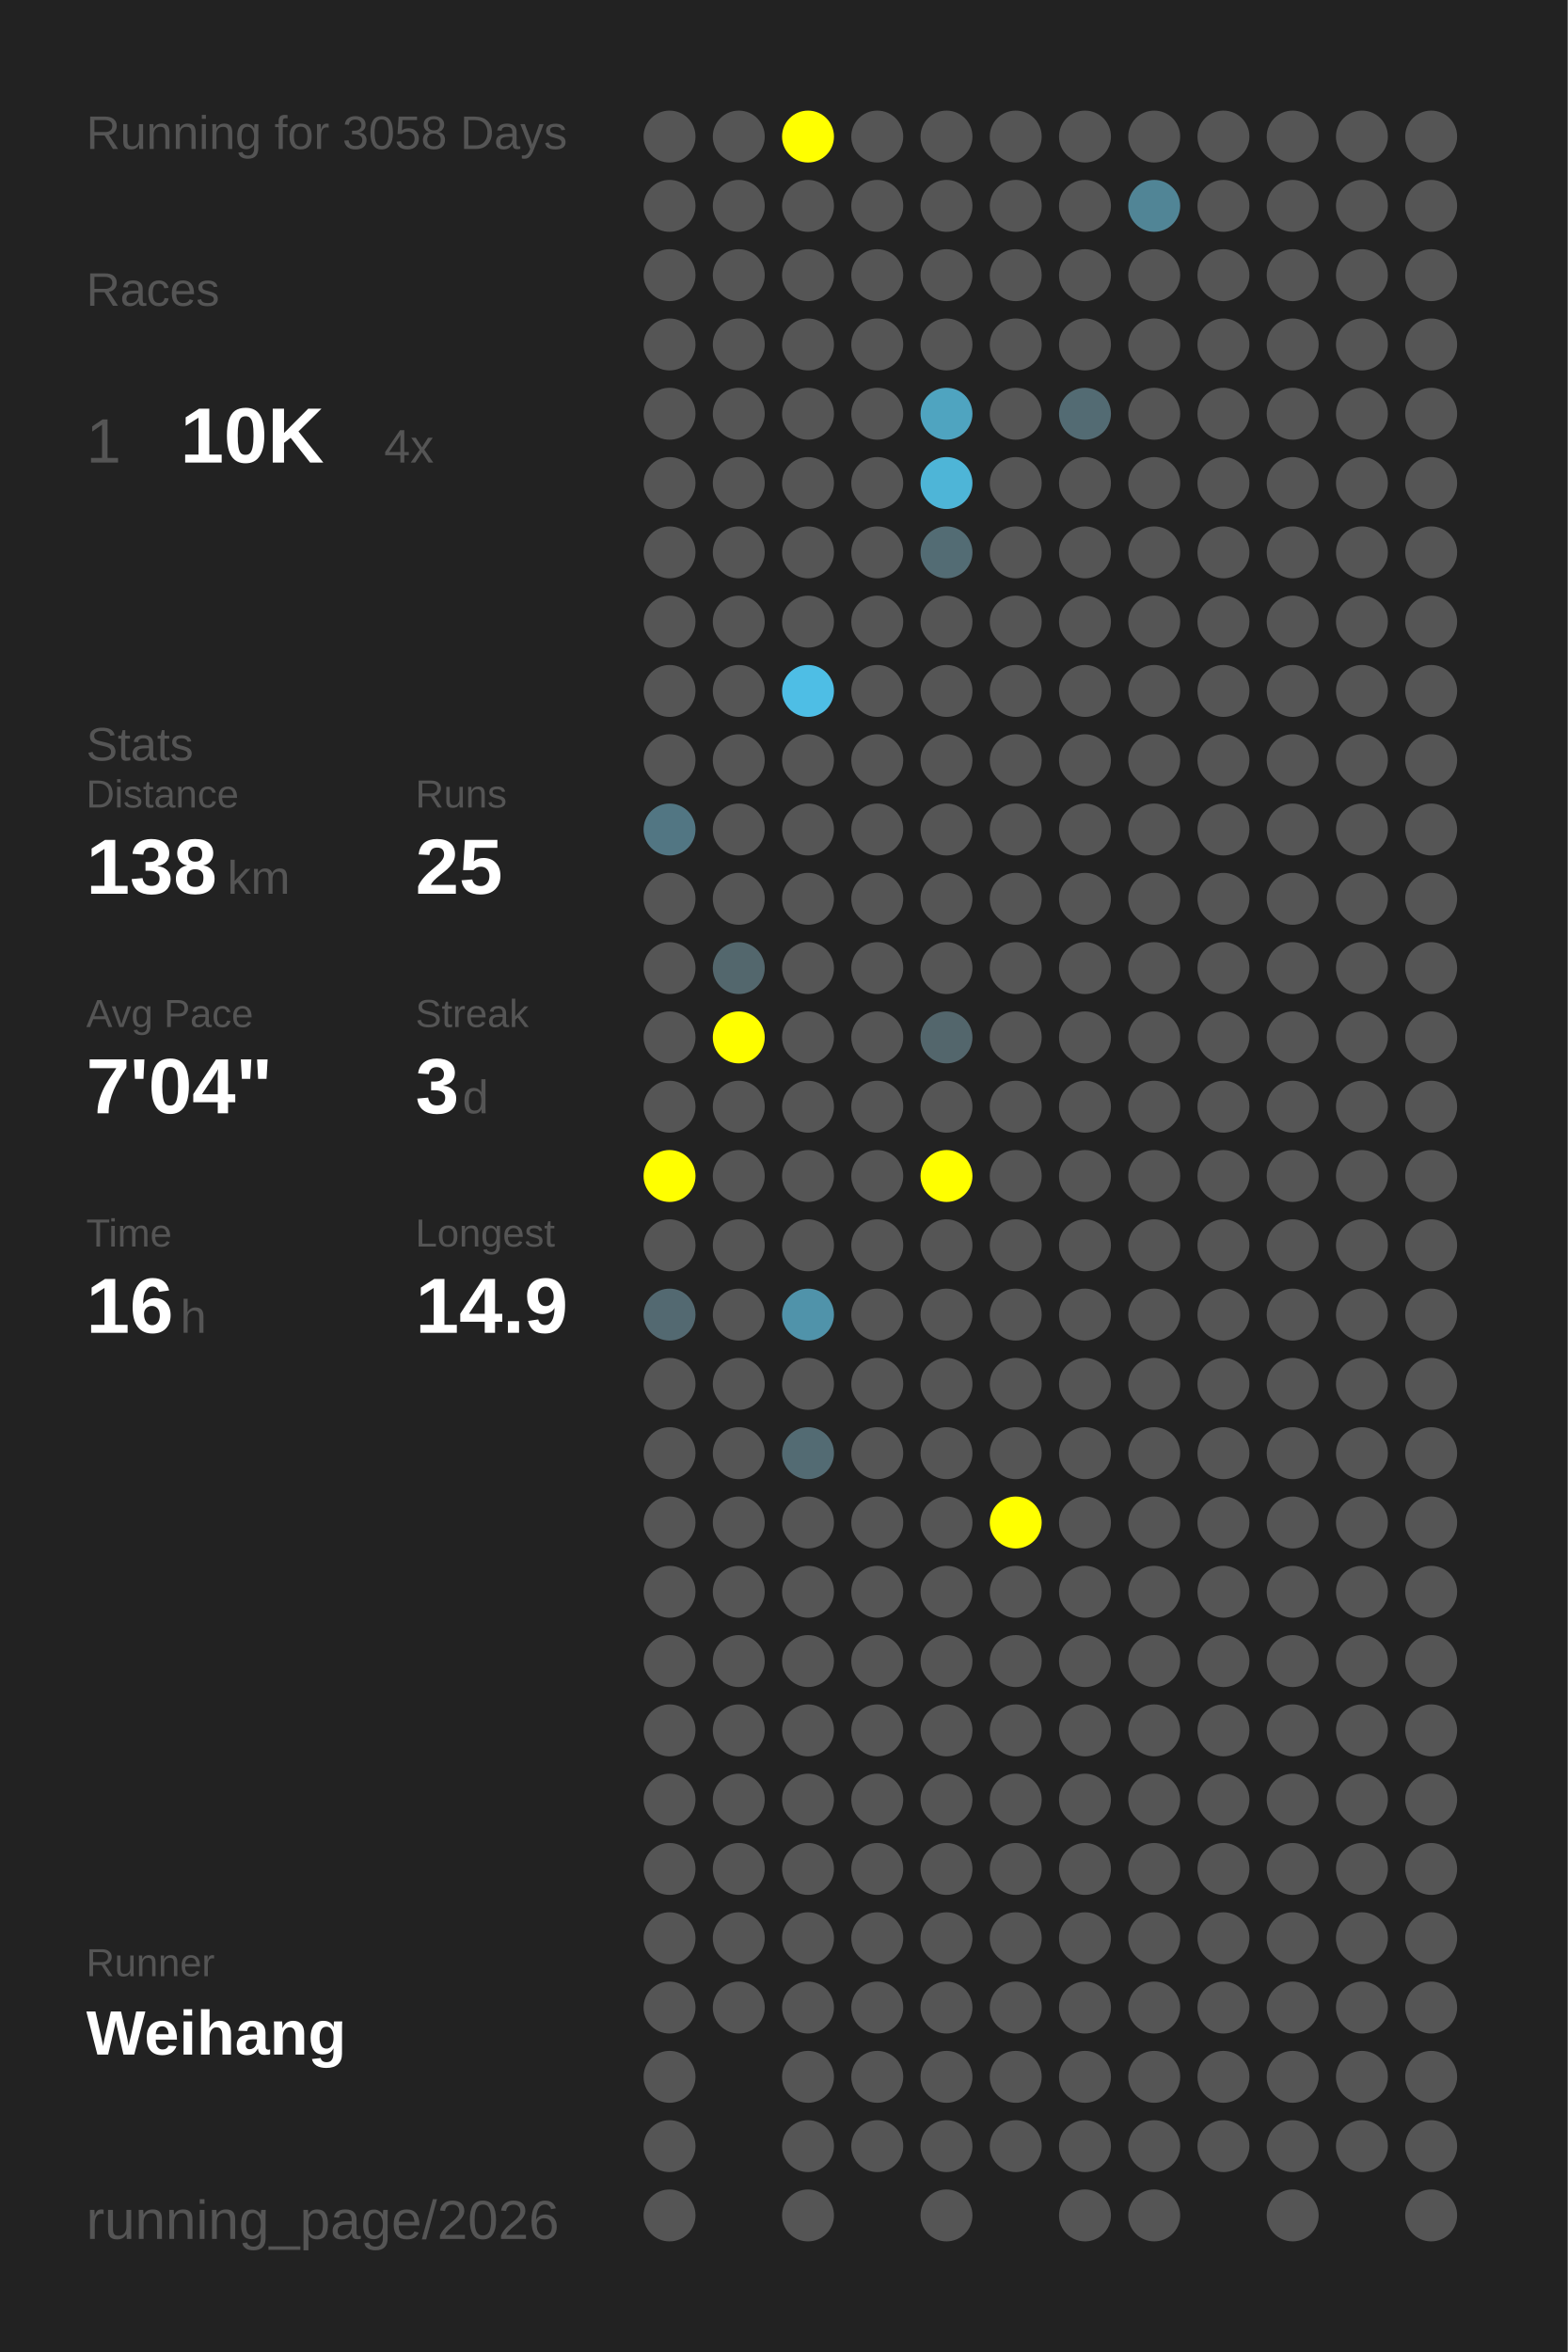
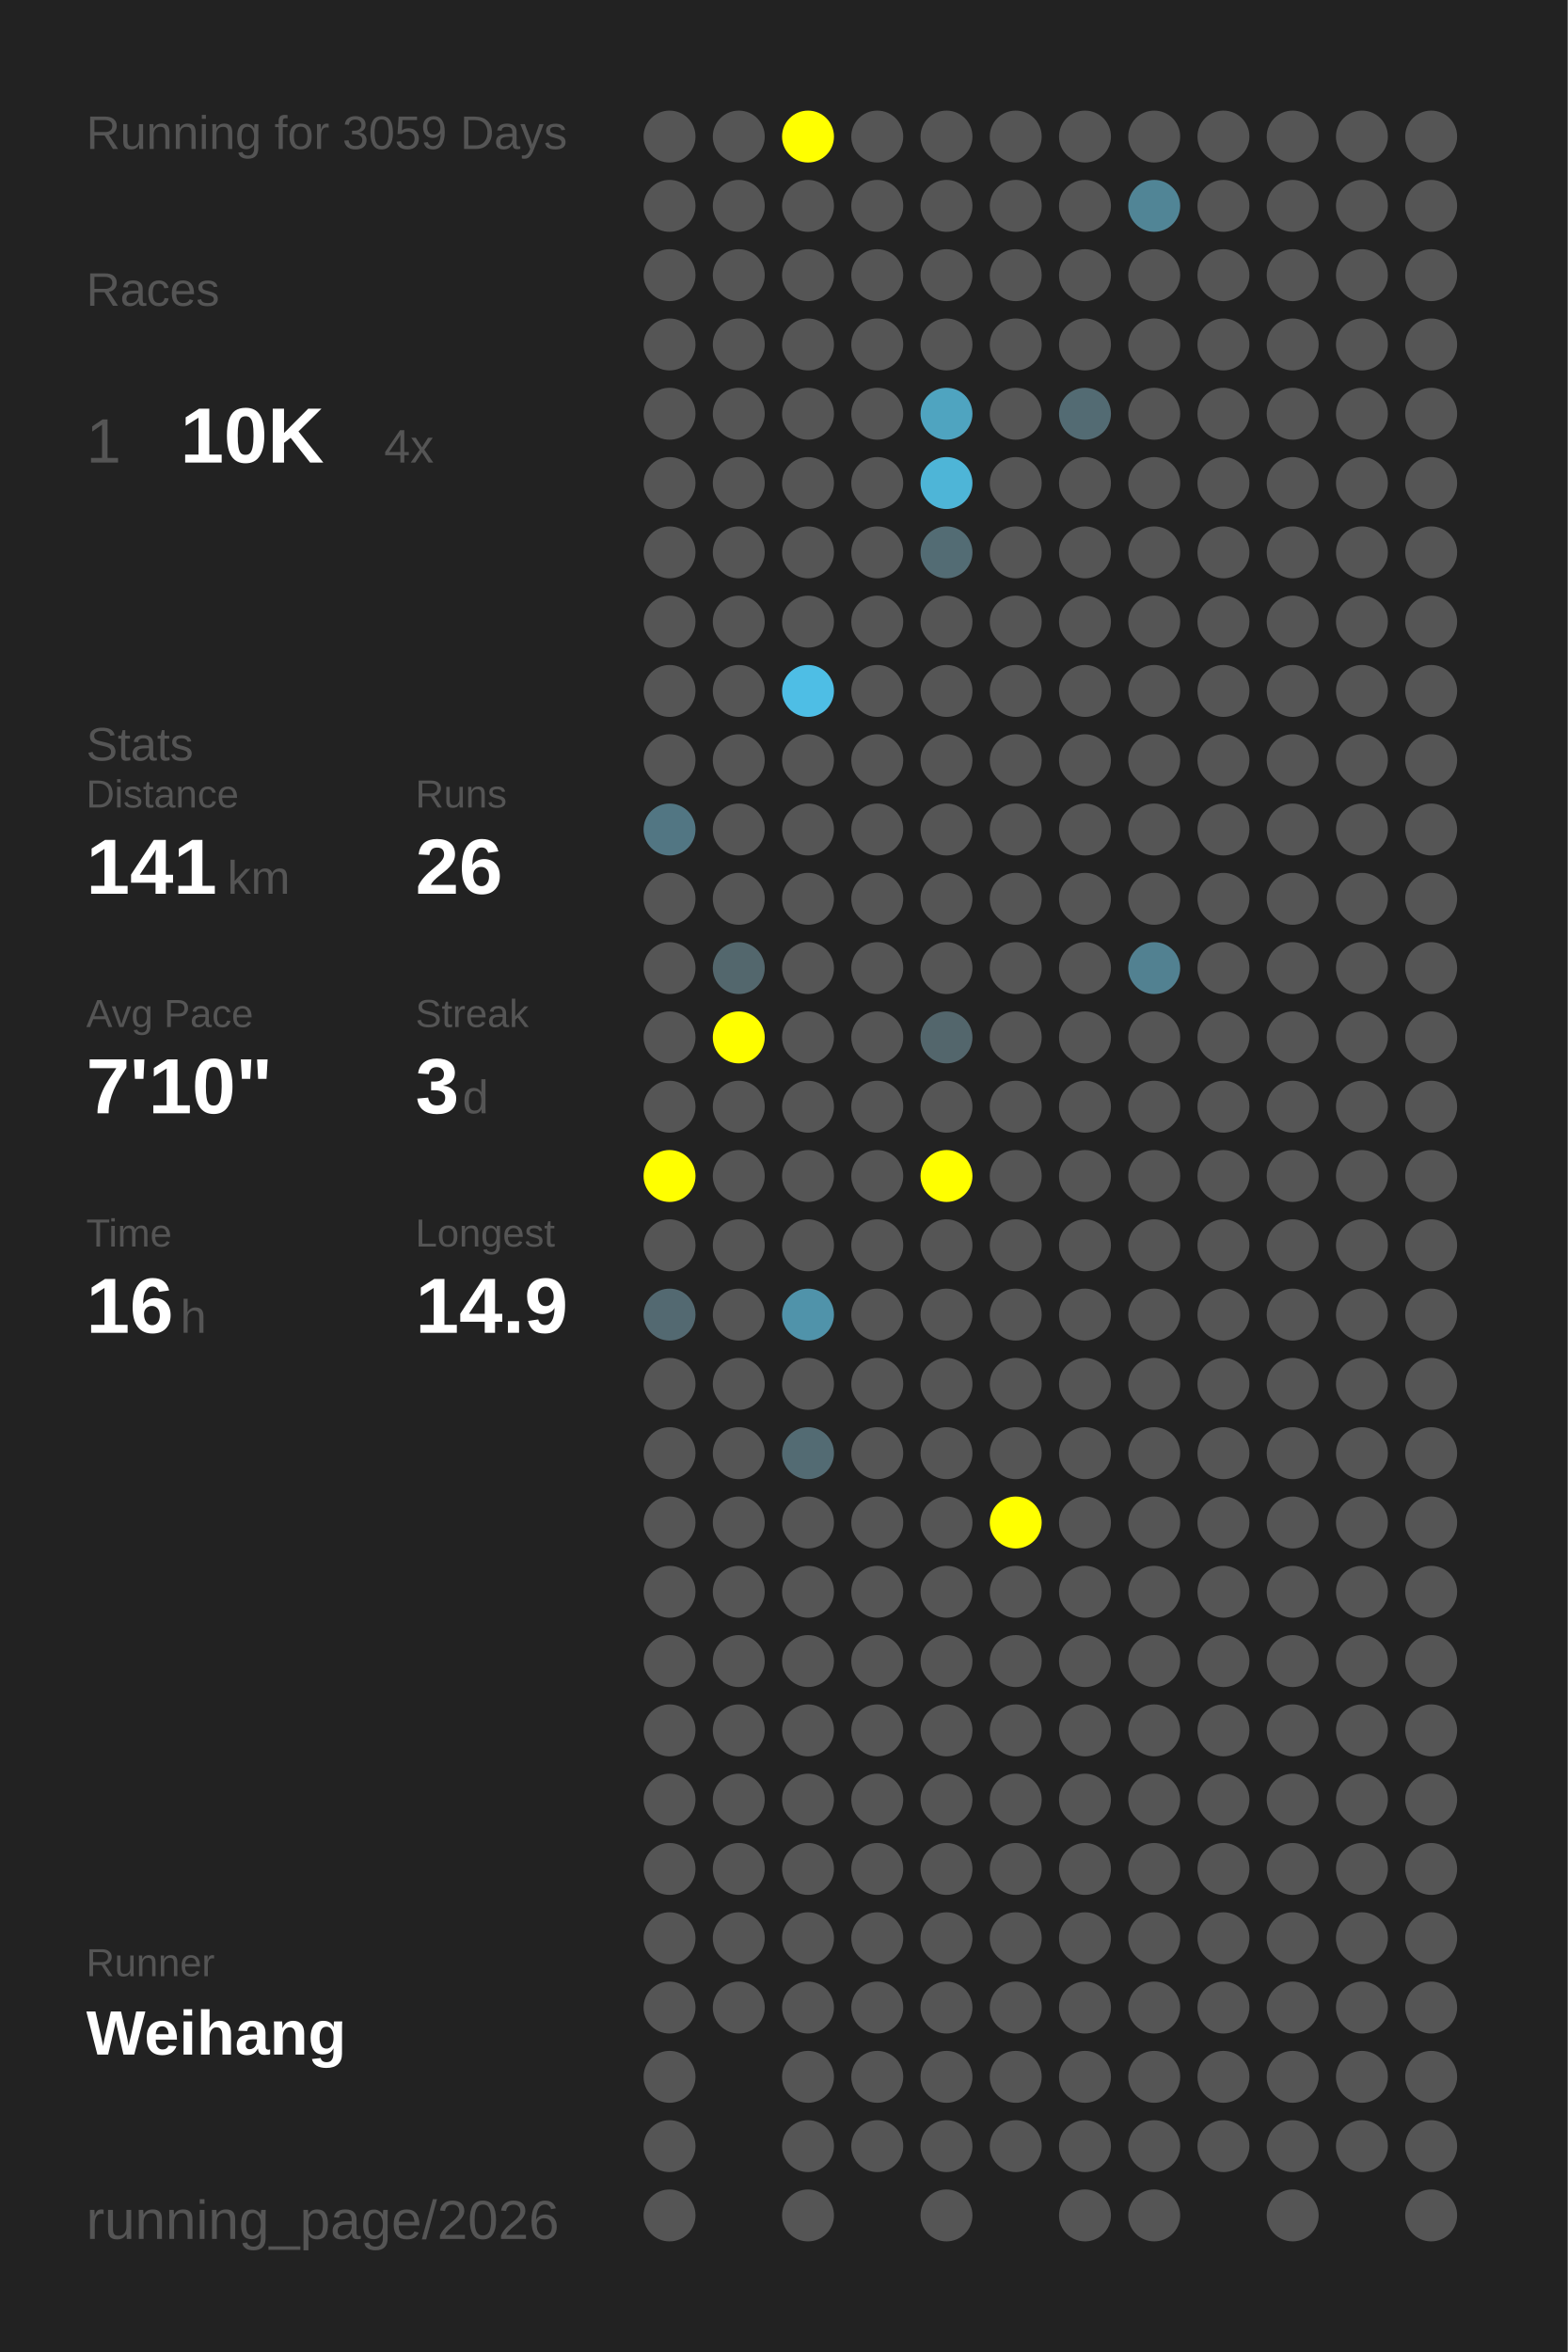
<svg xmlns="http://www.w3.org/2000/svg" baseProfile="full" height="300mm" version="1.1" viewBox="0,0,200,300" width="200mm">
  <defs />
  <rect fill="#222222" height="300" width="200" x="0" y="0" />
-   <text fill="#555555" style="font-size:6px; font-family:Arial;" x="11" y="19">Running for 3058 Days</text>
+   <text fill="#555555" style="font-size:6px; font-family:Arial;" x="11" y="19">Running for 3059 Days</text>
  <text fill="#555555" style="font-size:6px; font-family:Arial;" x="11" y="39">Races</text>
  <text fill="#555555" style="font-size:8px; font-family:Arial;" x="11" y="59">1</text>
  <text fill="#FFFFFF" style="font-size:10px; font-family:Arial; font-weight:bold;" x="23" y="59">10K</text>
  <text fill="#555555" style="font-size:6px; font-family:Arial;" x="49" y="59">4x</text>
  <text fill="#555555" style="font-size:6px; font-family:Arial;" x="11" y="97">Stats</text>
  <text fill="#555555" style="font-size:5px; font-family:Arial;" x="11" y="103">Distance</text>
-   <text fill="#FFFFFF" style="font-size:10px; font-family:Arial; font-weight:bold;" x="11" y="114">138</text>
+   <text fill="#FFFFFF" style="font-size:10px; font-family:Arial; font-weight:bold;" x="11" y="114">141</text>
  <text fill="#555555" style="font-size:6px; font-family:Arial;" x="29" y="114">km</text>
  <text fill="#555555" style="font-size:5px; font-family:Arial;" x="53" y="103">Runs</text>
-   <text fill="#FFFFFF" style="font-size:10px; font-family:Arial; font-weight:bold;" x="53" y="114">25</text>
+   <text fill="#FFFFFF" style="font-size:10px; font-family:Arial; font-weight:bold;" x="53" y="114">26</text>
  <text fill="#555555" style="font-size:5px; font-family:Arial;" x="11" y="131">Avg Pace</text>
-   <text fill="#FFFFFF" style="font-size:10px; font-family:Arial; font-weight:bold;" x="11" y="142">7'04"</text>
+   <text fill="#FFFFFF" style="font-size:10px; font-family:Arial; font-weight:bold;" x="11" y="142">7'10"</text>
  <text fill="#555555" style="font-size:5px; font-family:Arial;" x="53" y="131">Streak</text>
  <text fill="#FFFFFF" style="font-size:10px; font-family:Arial; font-weight:bold;" x="53" y="142">3</text>
  <text fill="#555555" style="font-size:6px; font-family:Arial;" x="59" y="142">d</text>
  <text fill="#555555" style="font-size:5px; font-family:Arial;" x="11" y="159">Time</text>
  <text fill="#FFFFFF" style="font-size:10px; font-family:Arial; font-weight:bold;" x="11" y="170">16</text>
  <text fill="#555555" style="font-size:6px; font-family:Arial;" x="23" y="170">h</text>
  <text fill="#555555" style="font-size:5px; font-family:Arial;" x="53" y="159">Longest</text>
  <text fill="#FFFFFF" style="font-size:10px; font-family:Arial; font-weight:bold;" x="53" y="170">14.9</text>
  <text fill="#555555" style="font-size:5px; font-family:Arial;" x="11" y="252.065">Runner</text>
  <text fill="#FFFFFF" style="font-size:8px; font-family:Arial; font-weight:bold;" x="11" y="262.065">Weihang</text>
  <text fill="#555555" style="font-size:7px; font-family:Arial;" x="11" y="285.581">running_page/2026</text>
  <circle cx="85.417" cy="17.419" fill="#555555" r="3.312" />
  <circle cx="85.417" cy="26.258" fill="#555555" r="3.312" />
  <circle cx="85.417" cy="35.097" fill="#555555" r="3.312" />
  <circle cx="85.417" cy="43.935" fill="#555555" r="3.312" />
  <circle cx="85.417" cy="52.774" fill="#555555" r="3.312" />
  <circle cx="85.417" cy="61.613" fill="#555555" r="3.312" />
  <circle cx="85.417" cy="70.452" fill="#555555" r="3.312" />
  <circle cx="85.417" cy="79.29" fill="#555555" r="3.312" />
  <circle cx="85.417" cy="88.129" fill="#555555" r="3.312" />
  <circle cx="85.417" cy="96.968" fill="#555555" r="3.312" />
  <circle cx="85.417" cy="105.806" fill="#527683" r="3.312" />
  <circle cx="85.417" cy="114.645" fill="#555555" r="3.312" />
  <circle cx="85.417" cy="123.484" fill="#555555" r="3.312" />
  <circle cx="85.417" cy="132.323" fill="#555555" r="3.312" />
  <circle cx="85.417" cy="141.161" fill="#555555" r="3.312" />
  <circle cx="85.417" cy="150" fill="#FFFF00" r="3.312" />
  <circle cx="85.417" cy="158.839" fill="#555555" r="3.312" />
  <circle cx="85.417" cy="167.677" fill="#536971" r="3.312" />
  <circle cx="85.417" cy="176.516" fill="#555555" r="3.312" />
  <circle cx="85.417" cy="185.355" fill="#555555" r="3.312" />
  <circle cx="85.417" cy="194.194" fill="#555555" r="3.312" />
  <circle cx="85.417" cy="203.032" fill="#555555" r="3.312" />
  <circle cx="85.417" cy="211.871" fill="#555555" r="3.312" />
  <circle cx="85.417" cy="220.71" fill="#555555" r="3.312" />
  <circle cx="85.417" cy="229.548" fill="#555555" r="3.312" />
  <circle cx="85.417" cy="238.387" fill="#555555" r="3.312" />
  <circle cx="85.417" cy="247.226" fill="#555555" r="3.312" />
  <circle cx="85.417" cy="256.065" fill="#555555" r="3.312" />
  <circle cx="85.417" cy="264.903" fill="#555555" r="3.312" />
  <circle cx="85.417" cy="273.742" fill="#555555" r="3.312" />
  <circle cx="85.417" cy="282.581" fill="#555555" r="3.312" />
  <circle cx="94.25" cy="17.419" fill="#555555" r="3.312" />
  <circle cx="94.25" cy="26.258" fill="#555555" r="3.312" />
  <circle cx="94.25" cy="35.097" fill="#555555" r="3.312" />
  <circle cx="94.25" cy="43.935" fill="#555555" r="3.312" />
  <circle cx="94.25" cy="52.774" fill="#555555" r="3.312" />
  <circle cx="94.25" cy="61.613" fill="#555555" r="3.312" />
  <circle cx="94.25" cy="70.452" fill="#555555" r="3.312" />
  <circle cx="94.25" cy="79.29" fill="#555555" r="3.312" />
  <circle cx="94.25" cy="88.129" fill="#555555" r="3.312" />
  <circle cx="94.25" cy="96.968" fill="#555555" r="3.312" />
  <circle cx="94.25" cy="105.806" fill="#555555" r="3.312" />
  <circle cx="94.25" cy="114.645" fill="#555555" r="3.312" />
  <circle cx="94.25" cy="123.484" fill="#53676d" r="3.312" />
  <circle cx="94.25" cy="132.323" fill="#FFFF00" r="3.312" />
  <circle cx="94.25" cy="141.161" fill="#555555" r="3.312" />
  <circle cx="94.25" cy="150" fill="#555555" r="3.312" />
  <circle cx="94.25" cy="158.839" fill="#555555" r="3.312" />
  <circle cx="94.25" cy="167.677" fill="#555555" r="3.312" />
  <circle cx="94.25" cy="176.516" fill="#555555" r="3.312" />
  <circle cx="94.25" cy="185.355" fill="#555555" r="3.312" />
  <circle cx="94.25" cy="194.194" fill="#555555" r="3.312" />
  <circle cx="94.25" cy="203.032" fill="#555555" r="3.312" />
  <circle cx="94.25" cy="211.871" fill="#555555" r="3.312" />
  <circle cx="94.25" cy="220.71" fill="#555555" r="3.312" />
  <circle cx="94.25" cy="229.548" fill="#555555" r="3.312" />
  <circle cx="94.25" cy="238.387" fill="#555555" r="3.312" />
  <circle cx="94.25" cy="247.226" fill="#555555" r="3.312" />
  <circle cx="94.25" cy="256.065" fill="#555555" r="3.312" />
  <circle cx="103.083" cy="17.419" fill="#FFFF00" r="3.312" />
  <circle cx="103.083" cy="26.258" fill="#555555" r="3.312" />
  <circle cx="103.083" cy="35.097" fill="#555555" r="3.312" />
  <circle cx="103.083" cy="43.935" fill="#555555" r="3.312" />
  <circle cx="103.083" cy="52.774" fill="#555555" r="3.312" />
  <circle cx="103.083" cy="61.613" fill="#555555" r="3.312" />
  <circle cx="103.083" cy="70.452" fill="#555555" r="3.312" />
  <circle cx="103.083" cy="79.29" fill="#555555" r="3.312" />
  <circle cx="103.083" cy="88.129" fill="#4ebee5" r="3.312" />
  <circle cx="103.083" cy="96.968" fill="#555555" r="3.312" />
  <circle cx="103.083" cy="105.806" fill="#555555" r="3.312" />
  <circle cx="103.083" cy="114.645" fill="#555555" r="3.312" />
  <circle cx="103.083" cy="123.484" fill="#555555" r="3.312" />
  <circle cx="103.083" cy="132.323" fill="#555555" r="3.312" />
  <circle cx="103.083" cy="141.161" fill="#555555" r="3.312" />
  <circle cx="103.083" cy="150" fill="#555555" r="3.312" />
  <circle cx="103.083" cy="158.839" fill="#555555" r="3.312" />
  <circle cx="103.083" cy="167.677" fill="#5093aa" r="3.312" />
  <circle cx="103.083" cy="176.516" fill="#555555" r="3.312" />
  <circle cx="103.083" cy="185.355" fill="#536b73" r="3.312" />
  <circle cx="103.083" cy="194.194" fill="#555555" r="3.312" />
  <circle cx="103.083" cy="203.032" fill="#555555" r="3.312" />
  <circle cx="103.083" cy="211.871" fill="#555555" r="3.312" />
  <circle cx="103.083" cy="220.71" fill="#555555" r="3.312" />
  <circle cx="103.083" cy="229.548" fill="#555555" r="3.312" />
  <circle cx="103.083" cy="238.387" fill="#555555" r="3.312" />
  <circle cx="103.083" cy="247.226" fill="#555555" r="3.312" />
  <circle cx="103.083" cy="256.065" fill="#555555" r="3.312" />
  <circle cx="103.083" cy="264.903" fill="#555555" r="3.312" />
  <circle cx="103.083" cy="273.742" fill="#555555" r="3.312" />
  <circle cx="103.083" cy="282.581" fill="#555555" r="3.312" />
  <circle cx="111.917" cy="17.419" fill="#555555" r="3.312" />
  <circle cx="111.917" cy="26.258" fill="#555555" r="3.312" />
  <circle cx="111.917" cy="35.097" fill="#555555" r="3.312" />
  <circle cx="111.917" cy="43.935" fill="#555555" r="3.312" />
  <circle cx="111.917" cy="52.774" fill="#555555" r="3.312" />
  <circle cx="111.917" cy="61.613" fill="#555555" r="3.312" />
  <circle cx="111.917" cy="70.452" fill="#555555" r="3.312" />
  <circle cx="111.917" cy="79.29" fill="#555555" r="3.312" />
  <circle cx="111.917" cy="88.129" fill="#555555" r="3.312" />
  <circle cx="111.917" cy="96.968" fill="#555555" r="3.312" />
  <circle cx="111.917" cy="105.806" fill="#555555" r="3.312" />
  <circle cx="111.917" cy="114.645" fill="#555555" r="3.312" />
  <circle cx="111.917" cy="123.484" fill="#555555" r="3.312" />
  <circle cx="111.917" cy="132.323" fill="#555555" r="3.312" />
  <circle cx="111.917" cy="141.161" fill="#555555" r="3.312" />
  <circle cx="111.917" cy="150" fill="#555555" r="3.312" />
  <circle cx="111.917" cy="158.839" fill="#555555" r="3.312" />
  <circle cx="111.917" cy="167.677" fill="#555555" r="3.312" />
  <circle cx="111.917" cy="176.516" fill="#555555" r="3.312" />
  <circle cx="111.917" cy="185.355" fill="#555555" r="3.312" />
  <circle cx="111.917" cy="194.194" fill="#555555" r="3.312" />
  <circle cx="111.917" cy="203.032" fill="#555555" r="3.312" />
  <circle cx="111.917" cy="211.871" fill="#555555" r="3.312" />
  <circle cx="111.917" cy="220.71" fill="#555555" r="3.312" />
  <circle cx="111.917" cy="229.548" fill="#555555" r="3.312" />
  <circle cx="111.917" cy="238.387" fill="#555555" r="3.312" />
  <circle cx="111.917" cy="247.226" fill="#555555" r="3.312" />
  <circle cx="111.917" cy="256.065" fill="#555555" r="3.312" />
  <circle cx="111.917" cy="264.903" fill="#555555" r="3.312" />
  <circle cx="111.917" cy="273.742" fill="#555555" r="3.312" />
  <circle cx="120.75" cy="17.419" fill="#555555" r="3.312" />
  <circle cx="120.75" cy="26.258" fill="#555555" r="3.312" />
  <circle cx="120.75" cy="35.097" fill="#555555" r="3.312" />
  <circle cx="120.75" cy="43.935" fill="#555555" r="3.312" />
  <circle cx="120.75" cy="52.774" fill="#4fa4c0" r="3.312" />
  <circle cx="120.75" cy="61.613" fill="#4eb5d7" r="3.312" />
  <circle cx="120.75" cy="70.452" fill="#536c74" r="3.312" />
  <circle cx="120.75" cy="79.29" fill="#555555" r="3.312" />
  <circle cx="120.75" cy="88.129" fill="#555555" r="3.312" />
  <circle cx="120.75" cy="96.968" fill="#555555" r="3.312" />
  <circle cx="120.75" cy="105.806" fill="#555555" r="3.312" />
  <circle cx="120.75" cy="114.645" fill="#555555" r="3.312" />
  <circle cx="120.75" cy="123.484" fill="#555555" r="3.312" />
  <circle cx="120.75" cy="132.323" fill="#53666c" r="3.312" />
  <circle cx="120.75" cy="141.161" fill="#555555" r="3.312" />
  <circle cx="120.75" cy="150" fill="#FFFF00" r="3.312" />
  <circle cx="120.75" cy="158.839" fill="#555555" r="3.312" />
  <circle cx="120.75" cy="167.677" fill="#555555" r="3.312" />
  <circle cx="120.75" cy="176.516" fill="#555555" r="3.312" />
  <circle cx="120.75" cy="185.355" fill="#555555" r="3.312" />
  <circle cx="120.75" cy="194.194" fill="#555555" r="3.312" />
  <circle cx="120.75" cy="203.032" fill="#555555" r="3.312" />
  <circle cx="120.75" cy="211.871" fill="#555555" r="3.312" />
  <circle cx="120.75" cy="220.71" fill="#555555" r="3.312" />
  <circle cx="120.75" cy="229.548" fill="#555555" r="3.312" />
  <circle cx="120.75" cy="238.387" fill="#555555" r="3.312" />
  <circle cx="120.75" cy="247.226" fill="#555555" r="3.312" />
  <circle cx="120.75" cy="256.065" fill="#555555" r="3.312" />
  <circle cx="120.75" cy="264.903" fill="#555555" r="3.312" />
  <circle cx="120.75" cy="273.742" fill="#555555" r="3.312" />
  <circle cx="120.75" cy="282.581" fill="#555555" r="3.312" />
  <circle cx="129.583" cy="17.419" fill="#555555" r="3.312" />
  <circle cx="129.583" cy="26.258" fill="#555555" r="3.312" />
  <circle cx="129.583" cy="35.097" fill="#555555" r="3.312" />
  <circle cx="129.583" cy="43.935" fill="#555555" r="3.312" />
  <circle cx="129.583" cy="52.774" fill="#555555" r="3.312" />
  <circle cx="129.583" cy="61.613" fill="#555555" r="3.312" />
  <circle cx="129.583" cy="70.452" fill="#555555" r="3.312" />
  <circle cx="129.583" cy="79.29" fill="#555555" r="3.312" />
  <circle cx="129.583" cy="88.129" fill="#555555" r="3.312" />
  <circle cx="129.583" cy="96.968" fill="#555555" r="3.312" />
  <circle cx="129.583" cy="105.806" fill="#555555" r="3.312" />
  <circle cx="129.583" cy="114.645" fill="#555555" r="3.312" />
  <circle cx="129.583" cy="123.484" fill="#555555" r="3.312" />
  <circle cx="129.583" cy="132.323" fill="#555555" r="3.312" />
  <circle cx="129.583" cy="141.161" fill="#555555" r="3.312" />
  <circle cx="129.583" cy="150" fill="#555555" r="3.312" />
  <circle cx="129.583" cy="158.839" fill="#555555" r="3.312" />
  <circle cx="129.583" cy="167.677" fill="#555555" r="3.312" />
  <circle cx="129.583" cy="176.516" fill="#555555" r="3.312" />
  <circle cx="129.583" cy="185.355" fill="#555555" r="3.312" />
  <circle cx="129.583" cy="194.194" fill="#FFFF00" r="3.312" />
  <circle cx="129.583" cy="203.032" fill="#555555" r="3.312" />
  <circle cx="129.583" cy="211.871" fill="#555555" r="3.312" />
  <circle cx="129.583" cy="220.71" fill="#555555" r="3.312" />
  <circle cx="129.583" cy="229.548" fill="#555555" r="3.312" />
  <circle cx="129.583" cy="238.387" fill="#555555" r="3.312" />
  <circle cx="129.583" cy="247.226" fill="#555555" r="3.312" />
  <circle cx="129.583" cy="256.065" fill="#555555" r="3.312" />
  <circle cx="129.583" cy="264.903" fill="#555555" r="3.312" />
  <circle cx="129.583" cy="273.742" fill="#555555" r="3.312" />
  <circle cx="138.417" cy="17.419" fill="#555555" r="3.312" />
  <circle cx="138.417" cy="26.258" fill="#555555" r="3.312" />
  <circle cx="138.417" cy="35.097" fill="#555555" r="3.312" />
  <circle cx="138.417" cy="43.935" fill="#555555" r="3.312" />
  <circle cx="138.417" cy="52.774" fill="#536b73" r="3.312" />
  <circle cx="138.417" cy="61.613" fill="#555555" r="3.312" />
  <circle cx="138.417" cy="70.452" fill="#555555" r="3.312" />
  <circle cx="138.417" cy="79.29" fill="#555555" r="3.312" />
  <circle cx="138.417" cy="88.129" fill="#555555" r="3.312" />
  <circle cx="138.417" cy="96.968" fill="#555555" r="3.312" />
  <circle cx="138.417" cy="105.806" fill="#555555" r="3.312" />
  <circle cx="138.417" cy="114.645" fill="#555555" r="3.312" />
  <circle cx="138.417" cy="123.484" fill="#555555" r="3.312" />
  <circle cx="138.417" cy="132.323" fill="#555555" r="3.312" />
  <circle cx="138.417" cy="141.161" fill="#555555" r="3.312" />
  <circle cx="138.417" cy="150" fill="#555555" r="3.312" />
  <circle cx="138.417" cy="158.839" fill="#555555" r="3.312" />
  <circle cx="138.417" cy="167.677" fill="#555555" r="3.312" />
  <circle cx="138.417" cy="176.516" fill="#555555" r="3.312" />
  <circle cx="138.417" cy="185.355" fill="#555555" r="3.312" />
  <circle cx="138.417" cy="194.194" fill="#555555" r="3.312" />
  <circle cx="138.417" cy="203.032" fill="#555555" r="3.312" />
  <circle cx="138.417" cy="211.871" fill="#555555" r="3.312" />
  <circle cx="138.417" cy="220.71" fill="#555555" r="3.312" />
  <circle cx="138.417" cy="229.548" fill="#555555" r="3.312" />
  <circle cx="138.417" cy="238.387" fill="#555555" r="3.312" />
  <circle cx="138.417" cy="247.226" fill="#555555" r="3.312" />
  <circle cx="138.417" cy="256.065" fill="#555555" r="3.312" />
  <circle cx="138.417" cy="264.903" fill="#555555" r="3.312" />
  <circle cx="138.417" cy="273.742" fill="#555555" r="3.312" />
  <circle cx="138.417" cy="282.581" fill="#555555" r="3.312" />
  <circle cx="147.25" cy="17.419" fill="#555555" r="3.312" />
  <circle cx="147.25" cy="26.258" fill="#518596" r="3.312" />
  <circle cx="147.25" cy="35.097" fill="#555555" r="3.312" />
  <circle cx="147.25" cy="43.935" fill="#555555" r="3.312" />
  <circle cx="147.25" cy="52.774" fill="#555555" r="3.312" />
  <circle cx="147.25" cy="61.613" fill="#555555" r="3.312" />
  <circle cx="147.25" cy="70.452" fill="#555555" r="3.312" />
  <circle cx="147.25" cy="79.29" fill="#555555" r="3.312" />
  <circle cx="147.25" cy="88.129" fill="#555555" r="3.312" />
  <circle cx="147.25" cy="96.968" fill="#555555" r="3.312" />
  <circle cx="147.25" cy="105.806" fill="#555555" r="3.312" />
  <circle cx="147.25" cy="114.645" fill="#555555" r="3.312" />
-   <circle cx="147.25" cy="123.484" fill="#555555" r="3.312" />
+   <circle cx="147.25" cy="123.484" fill="#528191" r="3.312" />
  <circle cx="147.25" cy="132.323" fill="#555555" r="3.312" />
  <circle cx="147.25" cy="141.161" fill="#555555" r="3.312" />
  <circle cx="147.25" cy="150" fill="#555555" r="3.312" />
  <circle cx="147.25" cy="158.839" fill="#555555" r="3.312" />
  <circle cx="147.25" cy="167.677" fill="#555555" r="3.312" />
  <circle cx="147.25" cy="176.516" fill="#555555" r="3.312" />
  <circle cx="147.25" cy="185.355" fill="#555555" r="3.312" />
  <circle cx="147.25" cy="194.194" fill="#555555" r="3.312" />
  <circle cx="147.25" cy="203.032" fill="#555555" r="3.312" />
  <circle cx="147.25" cy="211.871" fill="#555555" r="3.312" />
  <circle cx="147.25" cy="220.71" fill="#555555" r="3.312" />
  <circle cx="147.25" cy="229.548" fill="#555555" r="3.312" />
  <circle cx="147.25" cy="238.387" fill="#555555" r="3.312" />
  <circle cx="147.25" cy="247.226" fill="#555555" r="3.312" />
  <circle cx="147.25" cy="256.065" fill="#555555" r="3.312" />
  <circle cx="147.25" cy="264.903" fill="#555555" r="3.312" />
  <circle cx="147.25" cy="273.742" fill="#555555" r="3.312" />
  <circle cx="147.25" cy="282.581" fill="#555555" r="3.312" />
  <circle cx="156.083" cy="17.419" fill="#555555" r="3.312" />
  <circle cx="156.083" cy="26.258" fill="#555555" r="3.312" />
  <circle cx="156.083" cy="35.097" fill="#555555" r="3.312" />
  <circle cx="156.083" cy="43.935" fill="#555555" r="3.312" />
  <circle cx="156.083" cy="52.774" fill="#555555" r="3.312" />
  <circle cx="156.083" cy="61.613" fill="#555555" r="3.312" />
  <circle cx="156.083" cy="70.452" fill="#555555" r="3.312" />
  <circle cx="156.083" cy="79.29" fill="#555555" r="3.312" />
  <circle cx="156.083" cy="88.129" fill="#555555" r="3.312" />
  <circle cx="156.083" cy="96.968" fill="#555555" r="3.312" />
  <circle cx="156.083" cy="105.806" fill="#555555" r="3.312" />
  <circle cx="156.083" cy="114.645" fill="#555555" r="3.312" />
  <circle cx="156.083" cy="123.484" fill="#555555" r="3.312" />
  <circle cx="156.083" cy="132.323" fill="#555555" r="3.312" />
  <circle cx="156.083" cy="141.161" fill="#555555" r="3.312" />
  <circle cx="156.083" cy="150" fill="#555555" r="3.312" />
  <circle cx="156.083" cy="158.839" fill="#555555" r="3.312" />
  <circle cx="156.083" cy="167.677" fill="#555555" r="3.312" />
  <circle cx="156.083" cy="176.516" fill="#555555" r="3.312" />
  <circle cx="156.083" cy="185.355" fill="#555555" r="3.312" />
  <circle cx="156.083" cy="194.194" fill="#555555" r="3.312" />
  <circle cx="156.083" cy="203.032" fill="#555555" r="3.312" />
  <circle cx="156.083" cy="211.871" fill="#555555" r="3.312" />
  <circle cx="156.083" cy="220.71" fill="#555555" r="3.312" />
  <circle cx="156.083" cy="229.548" fill="#555555" r="3.312" />
  <circle cx="156.083" cy="238.387" fill="#555555" r="3.312" />
  <circle cx="156.083" cy="247.226" fill="#555555" r="3.312" />
  <circle cx="156.083" cy="256.065" fill="#555555" r="3.312" />
  <circle cx="156.083" cy="264.903" fill="#555555" r="3.312" />
  <circle cx="156.083" cy="273.742" fill="#555555" r="3.312" />
  <circle cx="164.917" cy="17.419" fill="#555555" r="3.312" />
  <circle cx="164.917" cy="26.258" fill="#555555" r="3.312" />
  <circle cx="164.917" cy="35.097" fill="#555555" r="3.312" />
  <circle cx="164.917" cy="43.935" fill="#555555" r="3.312" />
  <circle cx="164.917" cy="52.774" fill="#555555" r="3.312" />
  <circle cx="164.917" cy="61.613" fill="#555555" r="3.312" />
  <circle cx="164.917" cy="70.452" fill="#555555" r="3.312" />
  <circle cx="164.917" cy="79.29" fill="#555555" r="3.312" />
  <circle cx="164.917" cy="88.129" fill="#555555" r="3.312" />
  <circle cx="164.917" cy="96.968" fill="#555555" r="3.312" />
  <circle cx="164.917" cy="105.806" fill="#555555" r="3.312" />
  <circle cx="164.917" cy="114.645" fill="#555555" r="3.312" />
  <circle cx="164.917" cy="123.484" fill="#555555" r="3.312" />
  <circle cx="164.917" cy="132.323" fill="#555555" r="3.312" />
  <circle cx="164.917" cy="141.161" fill="#555555" r="3.312" />
  <circle cx="164.917" cy="150" fill="#555555" r="3.312" />
  <circle cx="164.917" cy="158.839" fill="#555555" r="3.312" />
  <circle cx="164.917" cy="167.677" fill="#555555" r="3.312" />
  <circle cx="164.917" cy="176.516" fill="#555555" r="3.312" />
  <circle cx="164.917" cy="185.355" fill="#555555" r="3.312" />
  <circle cx="164.917" cy="194.194" fill="#555555" r="3.312" />
  <circle cx="164.917" cy="203.032" fill="#555555" r="3.312" />
  <circle cx="164.917" cy="211.871" fill="#555555" r="3.312" />
  <circle cx="164.917" cy="220.71" fill="#555555" r="3.312" />
  <circle cx="164.917" cy="229.548" fill="#555555" r="3.312" />
  <circle cx="164.917" cy="238.387" fill="#555555" r="3.312" />
  <circle cx="164.917" cy="247.226" fill="#555555" r="3.312" />
  <circle cx="164.917" cy="256.065" fill="#555555" r="3.312" />
  <circle cx="164.917" cy="264.903" fill="#555555" r="3.312" />
  <circle cx="164.917" cy="273.742" fill="#555555" r="3.312" />
  <circle cx="164.917" cy="282.581" fill="#555555" r="3.312" />
  <circle cx="173.75" cy="17.419" fill="#555555" r="3.312" />
  <circle cx="173.75" cy="26.258" fill="#555555" r="3.312" />
  <circle cx="173.75" cy="35.097" fill="#555555" r="3.312" />
  <circle cx="173.75" cy="43.935" fill="#555555" r="3.312" />
  <circle cx="173.75" cy="52.774" fill="#555555" r="3.312" />
  <circle cx="173.75" cy="61.613" fill="#555555" r="3.312" />
  <circle cx="173.75" cy="70.452" fill="#555555" r="3.312" />
  <circle cx="173.75" cy="79.29" fill="#555555" r="3.312" />
  <circle cx="173.75" cy="88.129" fill="#555555" r="3.312" />
  <circle cx="173.75" cy="96.968" fill="#555555" r="3.312" />
  <circle cx="173.75" cy="105.806" fill="#555555" r="3.312" />
  <circle cx="173.75" cy="114.645" fill="#555555" r="3.312" />
  <circle cx="173.75" cy="123.484" fill="#555555" r="3.312" />
  <circle cx="173.75" cy="132.323" fill="#555555" r="3.312" />
  <circle cx="173.75" cy="141.161" fill="#555555" r="3.312" />
  <circle cx="173.75" cy="150" fill="#555555" r="3.312" />
  <circle cx="173.75" cy="158.839" fill="#555555" r="3.312" />
  <circle cx="173.75" cy="167.677" fill="#555555" r="3.312" />
  <circle cx="173.75" cy="176.516" fill="#555555" r="3.312" />
  <circle cx="173.75" cy="185.355" fill="#555555" r="3.312" />
  <circle cx="173.75" cy="194.194" fill="#555555" r="3.312" />
  <circle cx="173.75" cy="203.032" fill="#555555" r="3.312" />
  <circle cx="173.75" cy="211.871" fill="#555555" r="3.312" />
  <circle cx="173.75" cy="220.71" fill="#555555" r="3.312" />
  <circle cx="173.75" cy="229.548" fill="#555555" r="3.312" />
  <circle cx="173.75" cy="238.387" fill="#555555" r="3.312" />
  <circle cx="173.75" cy="247.226" fill="#555555" r="3.312" />
  <circle cx="173.75" cy="256.065" fill="#555555" r="3.312" />
  <circle cx="173.75" cy="264.903" fill="#555555" r="3.312" />
  <circle cx="173.75" cy="273.742" fill="#555555" r="3.312" />
  <circle cx="182.583" cy="17.419" fill="#555555" r="3.312" />
  <circle cx="182.583" cy="26.258" fill="#555555" r="3.312" />
  <circle cx="182.583" cy="35.097" fill="#555555" r="3.312" />
  <circle cx="182.583" cy="43.935" fill="#555555" r="3.312" />
  <circle cx="182.583" cy="52.774" fill="#555555" r="3.312" />
  <circle cx="182.583" cy="61.613" fill="#555555" r="3.312" />
  <circle cx="182.583" cy="70.452" fill="#555555" r="3.312" />
  <circle cx="182.583" cy="79.29" fill="#555555" r="3.312" />
  <circle cx="182.583" cy="88.129" fill="#555555" r="3.312" />
  <circle cx="182.583" cy="96.968" fill="#555555" r="3.312" />
  <circle cx="182.583" cy="105.806" fill="#555555" r="3.312" />
  <circle cx="182.583" cy="114.645" fill="#555555" r="3.312" />
  <circle cx="182.583" cy="123.484" fill="#555555" r="3.312" />
  <circle cx="182.583" cy="132.323" fill="#555555" r="3.312" />
  <circle cx="182.583" cy="141.161" fill="#555555" r="3.312" />
  <circle cx="182.583" cy="150" fill="#555555" r="3.312" />
  <circle cx="182.583" cy="158.839" fill="#555555" r="3.312" />
  <circle cx="182.583" cy="167.677" fill="#555555" r="3.312" />
  <circle cx="182.583" cy="176.516" fill="#555555" r="3.312" />
  <circle cx="182.583" cy="185.355" fill="#555555" r="3.312" />
  <circle cx="182.583" cy="194.194" fill="#555555" r="3.312" />
  <circle cx="182.583" cy="203.032" fill="#555555" r="3.312" />
  <circle cx="182.583" cy="211.871" fill="#555555" r="3.312" />
  <circle cx="182.583" cy="220.71" fill="#555555" r="3.312" />
  <circle cx="182.583" cy="229.548" fill="#555555" r="3.312" />
  <circle cx="182.583" cy="238.387" fill="#555555" r="3.312" />
  <circle cx="182.583" cy="247.226" fill="#555555" r="3.312" />
  <circle cx="182.583" cy="256.065" fill="#555555" r="3.312" />
  <circle cx="182.583" cy="264.903" fill="#555555" r="3.312" />
  <circle cx="182.583" cy="273.742" fill="#555555" r="3.312" />
  <circle cx="182.583" cy="282.581" fill="#555555" r="3.312" />
</svg>
